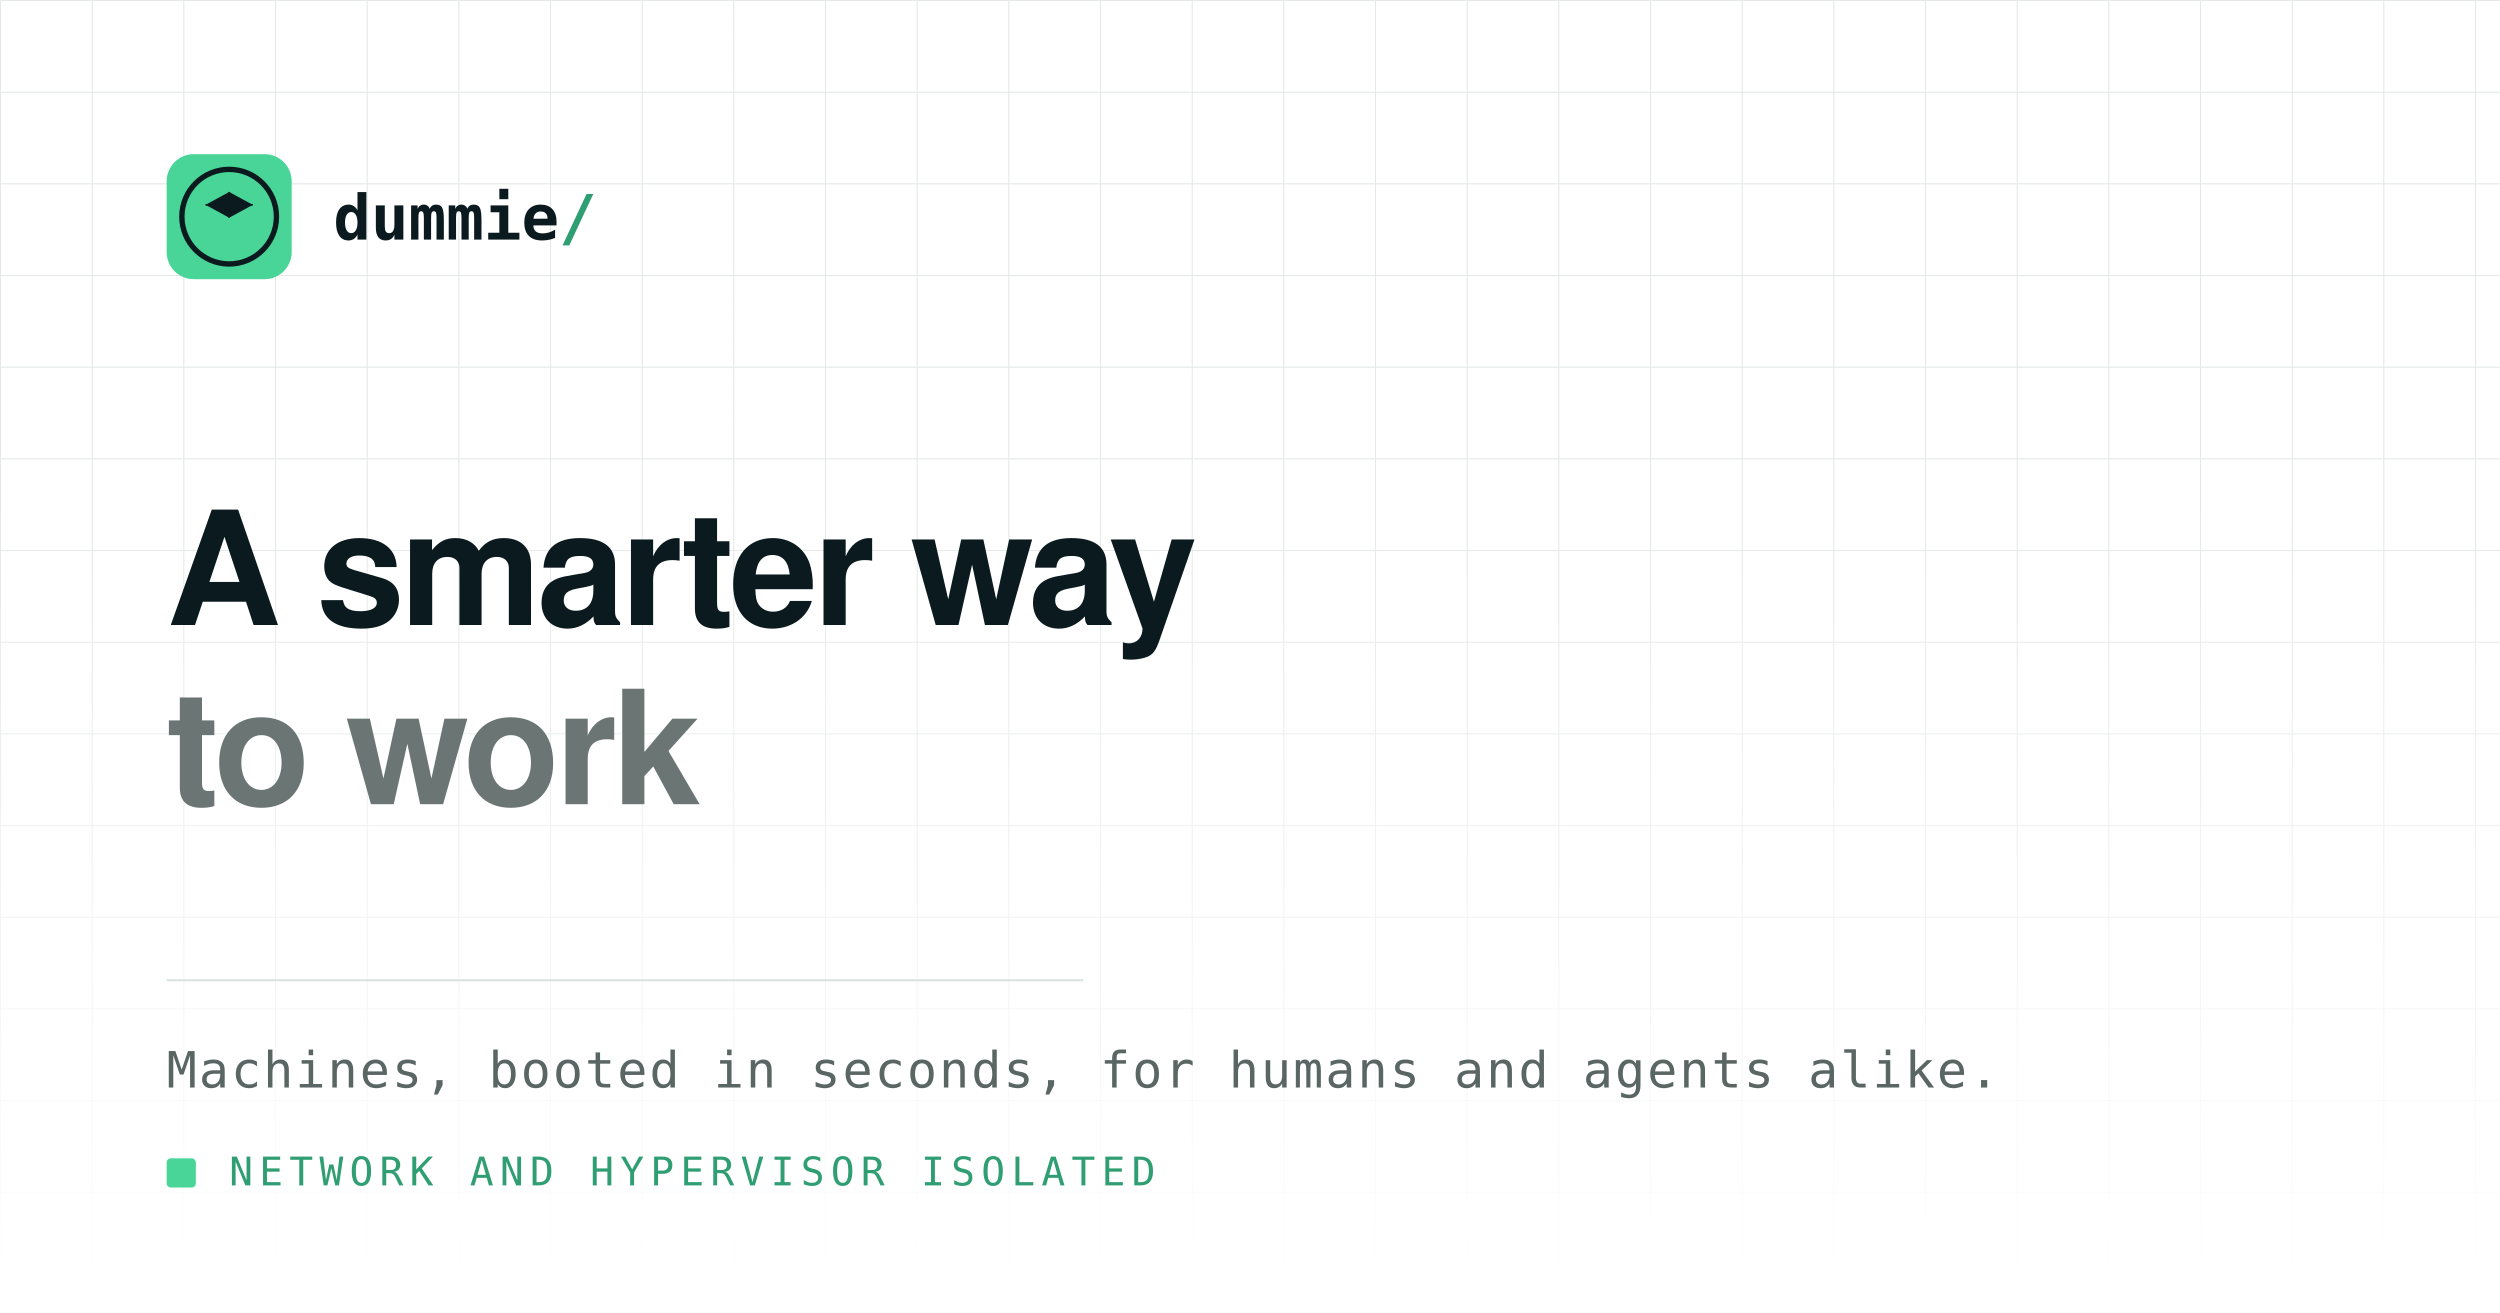
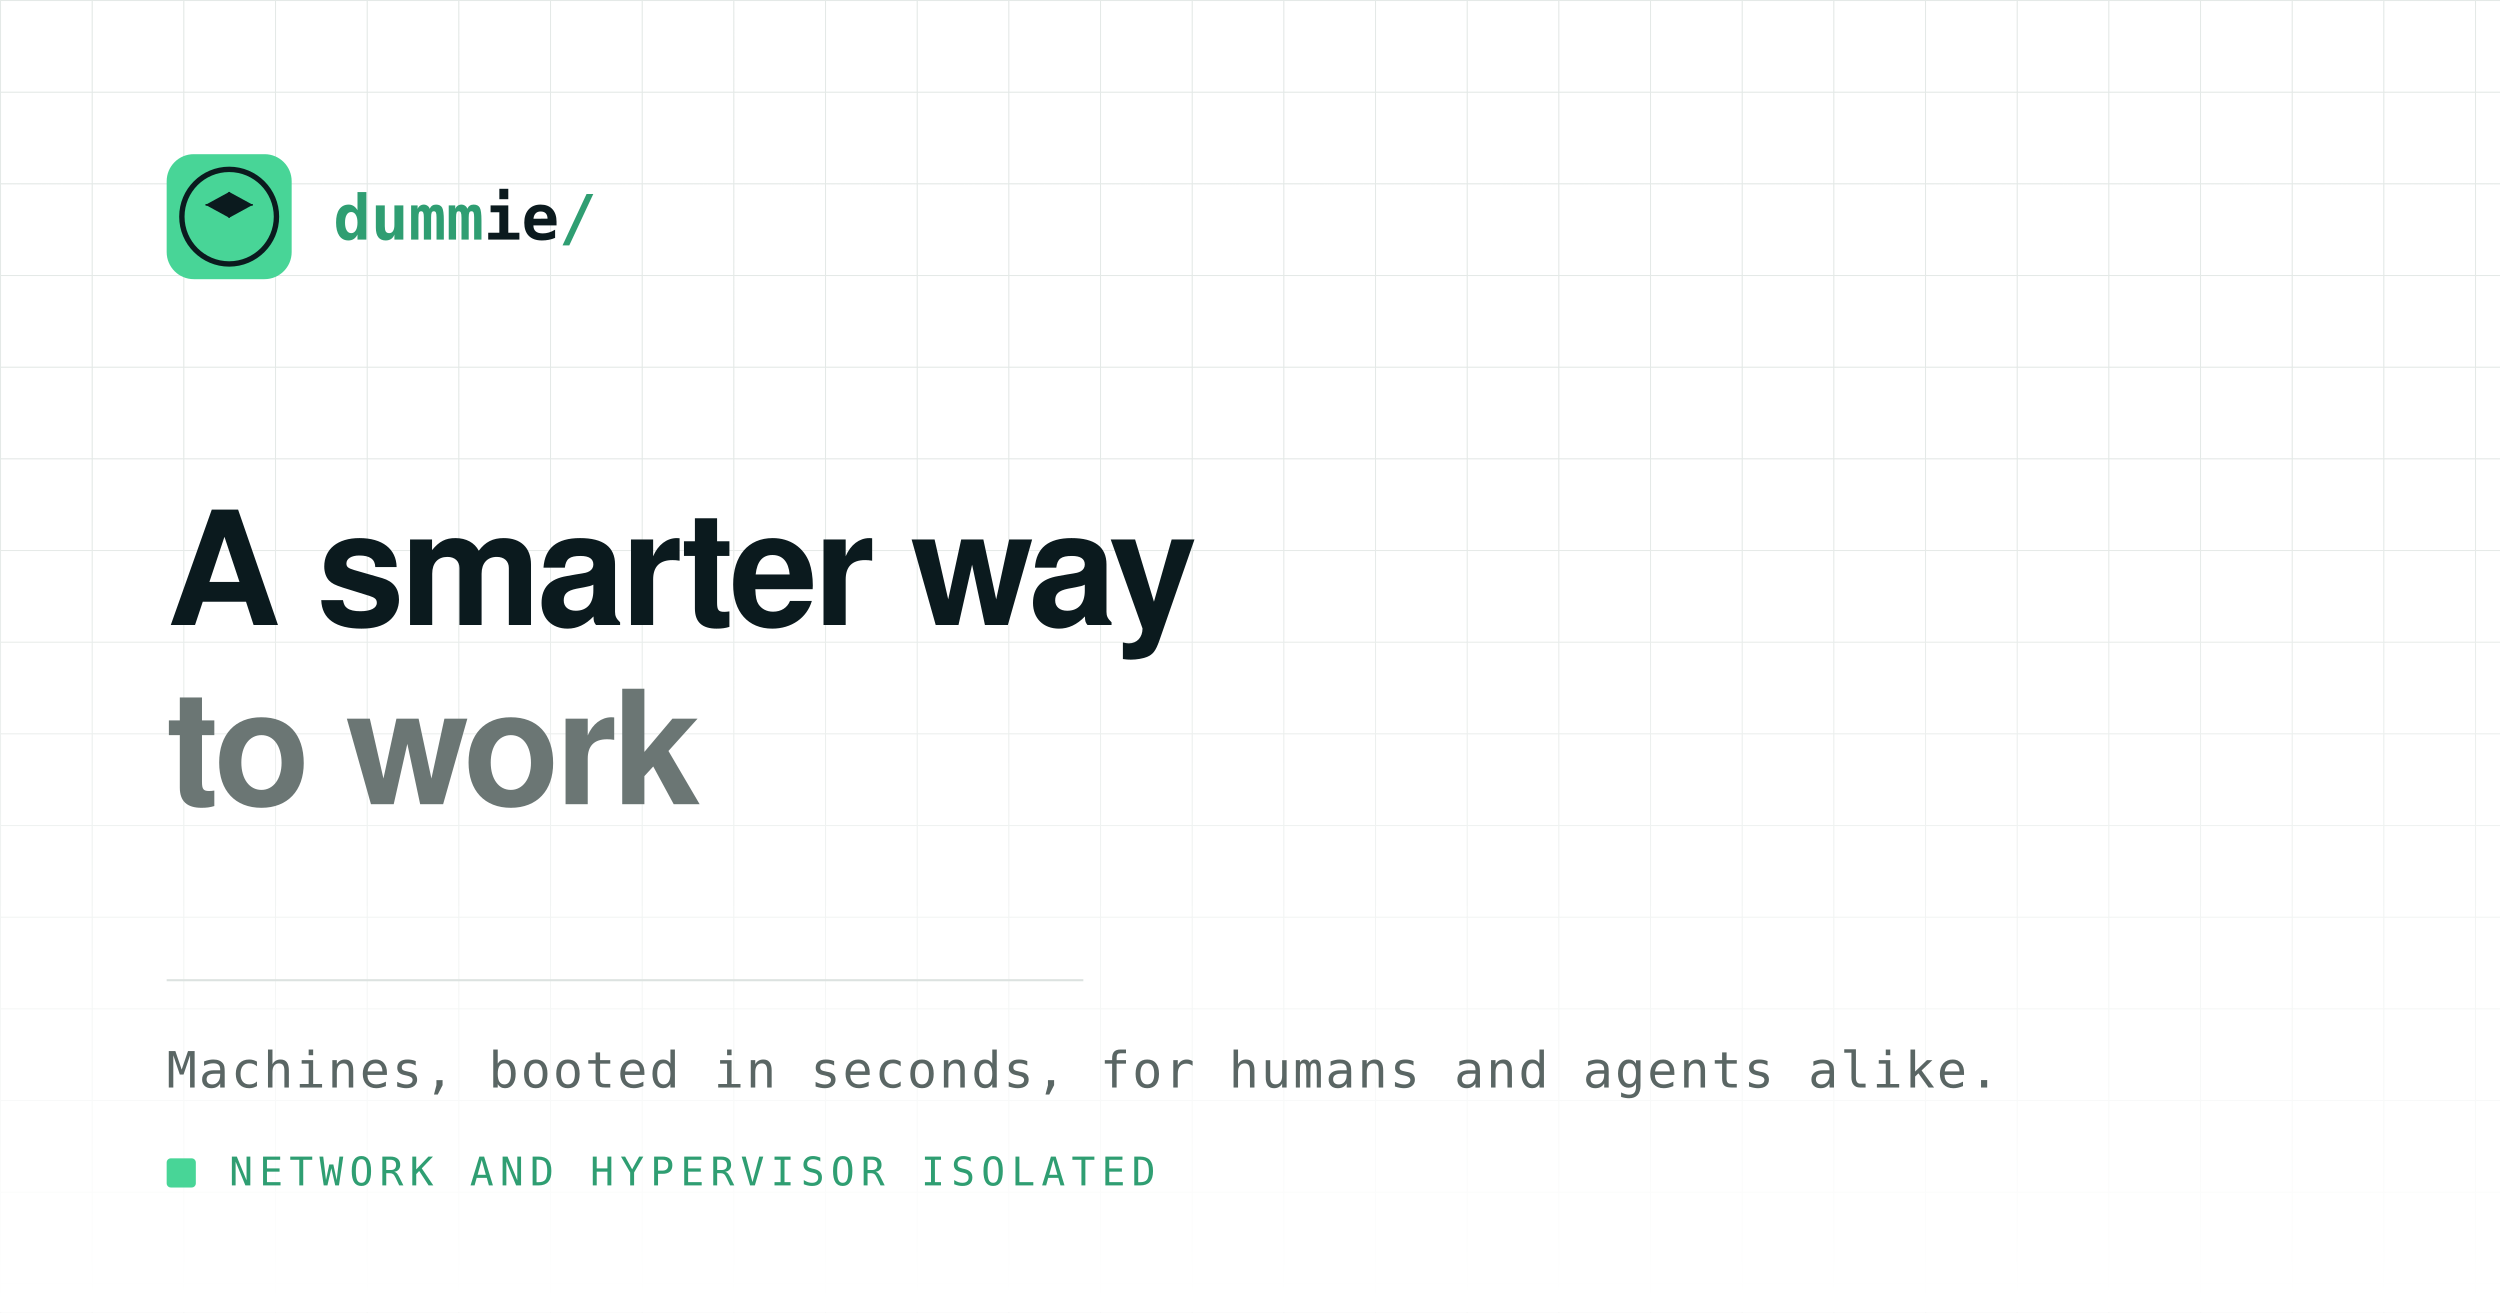
<svg xmlns="http://www.w3.org/2000/svg" width="1200" height="630" viewBox="0 0 1200 630" fill="none">
  <defs>
    <pattern id="grid" width="44" height="44" patternUnits="userSpaceOnUse">
      <path d="M44 0H0V44" stroke="#E4E9E7" stroke-width="1" />
    </pattern>
    <linearGradient id="fade" x1="0" y1="0" x2="0" y2="1">
      <stop offset="0" stop-color="#fff" stop-opacity="0" />
      <stop offset="1" stop-color="#fff" stop-opacity="1" />
    </linearGradient>
  </defs>
  <rect width="1200" height="630" fill="#FFFFFF" />
  <rect width="1200" height="630" fill="url(#grid)" />
  <rect y="240" width="1200" height="390" fill="url(#fade)" />
  <g transform="translate(80 74)">
    <rect width="60" height="60" rx="13" fill="#48D597" />
    <g transform="translate(30 30) scale(0.516) translate(-50 -50)" stroke="#0B1A1E">
      <circle cx="50" cy="50" r="44" stroke-width="5" />
      <line x1="28" y1="39" x2="72" y2="39" stroke-width="1.5" />
      <polygon points="50,27 72,39 50,51 28,39" fill="#0B1A1E" stroke="none" />
      <line x1="50" y1="27" x2="50" y2="51" stroke-width="1.5" />
    </g>
    <text x="80" y="41" font-family="'IBM Plex Mono', ui-monospace, monospace" font-size="30" font-weight="600" fill="#0B1A1E">
-       dummie<tspan fill="#2F9E72">/</tspan>
+       <tspan fill="#2F9E72">dumm</tspan>ie<tspan fill="#2F9E72">/</tspan>
    </text>
  </g>
  <text x="80" y="300" font-family="Archivo, 'Helvetica Neue', Helvetica, Arial, sans-serif" font-size="76" font-weight="600" letter-spacing="-2" fill="#0B1A1E">A smarter way</text>
  <text x="80" y="386" font-family="Archivo, 'Helvetica Neue', Helvetica, Arial, sans-serif" font-size="76" font-weight="600" letter-spacing="-2" fill="#6B7674">to work</text>
  <g transform="translate(80 470)">
    <rect width="440" height="1" fill="#DCE2E0" />
    <text y="52" font-family="'IBM Plex Mono', ui-monospace, monospace" font-size="24" letter-spacing="1" fill="#5A6664">
      Machines, booted in seconds, for humans and agents alike.
    </text>
  </g>
  <g transform="translate(80 556)">
    <rect width="14" height="14" rx="2" fill="#48D597" />
    <text x="30" y="13" font-family="'IBM Plex Mono', ui-monospace, monospace" font-size="19" letter-spacing="3" fill="#2F9E72">NETWORK AND HYPERVISOR ISOLATED</text>
  </g>
</svg>
